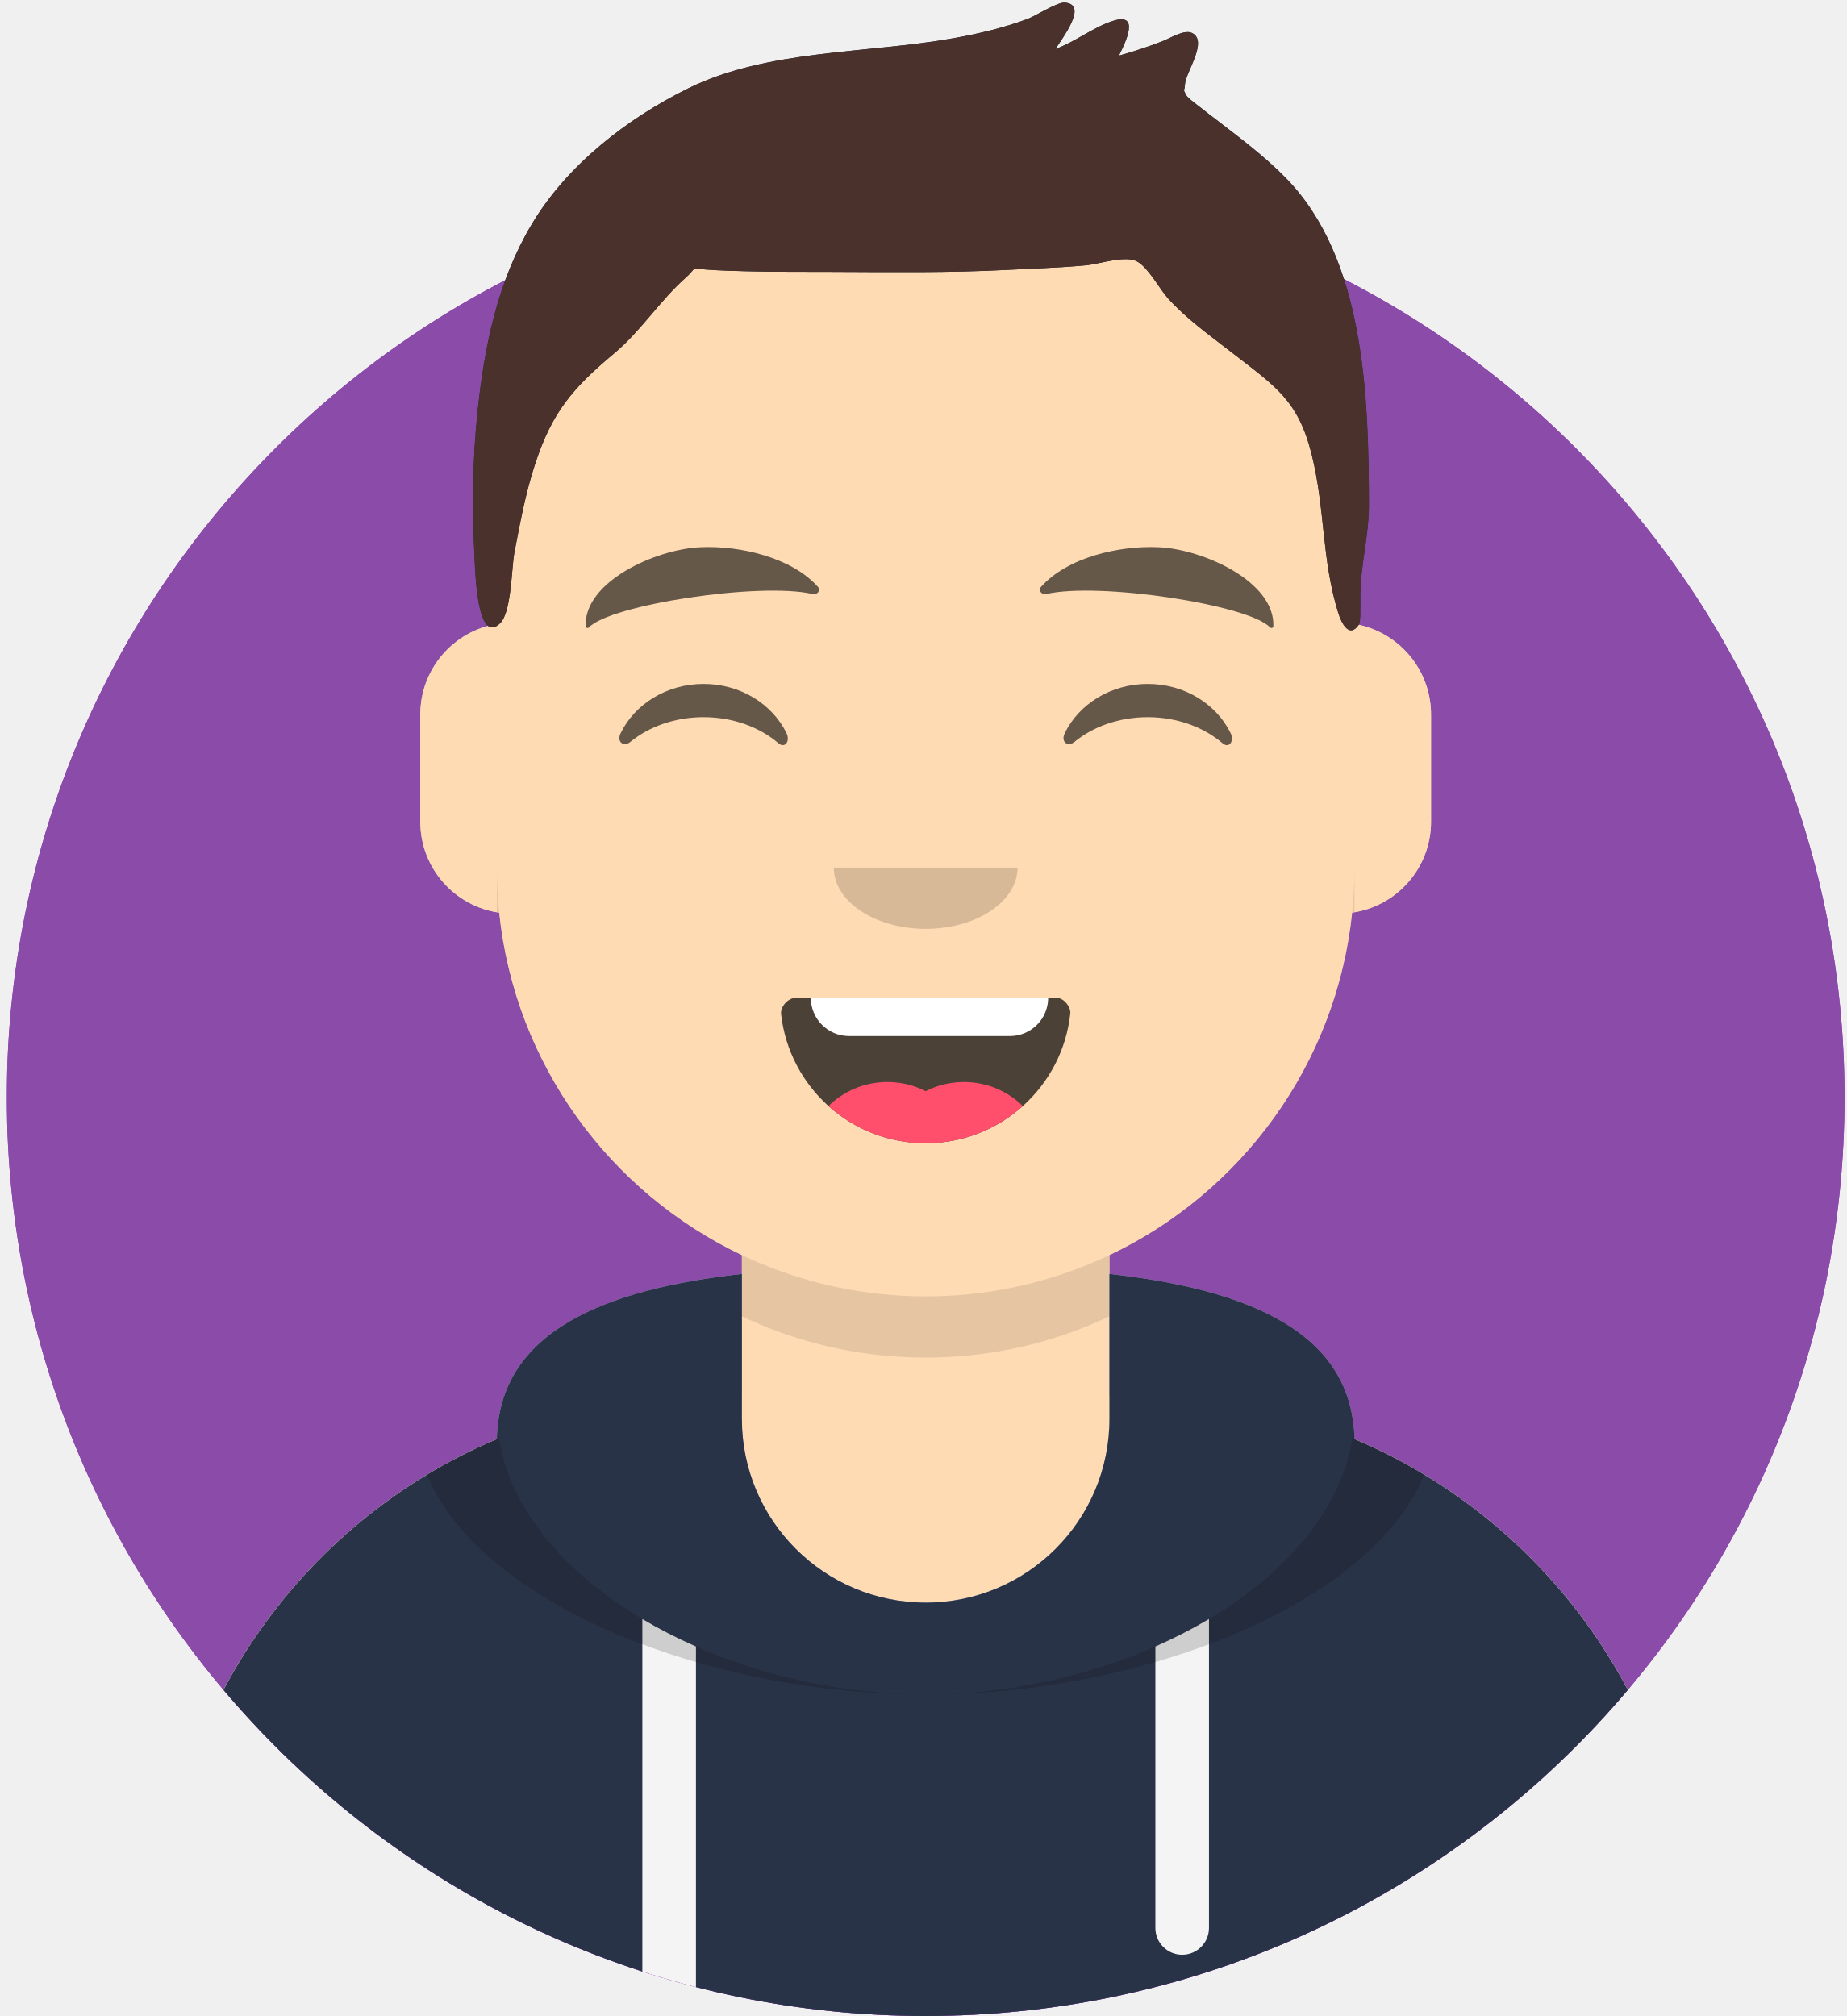
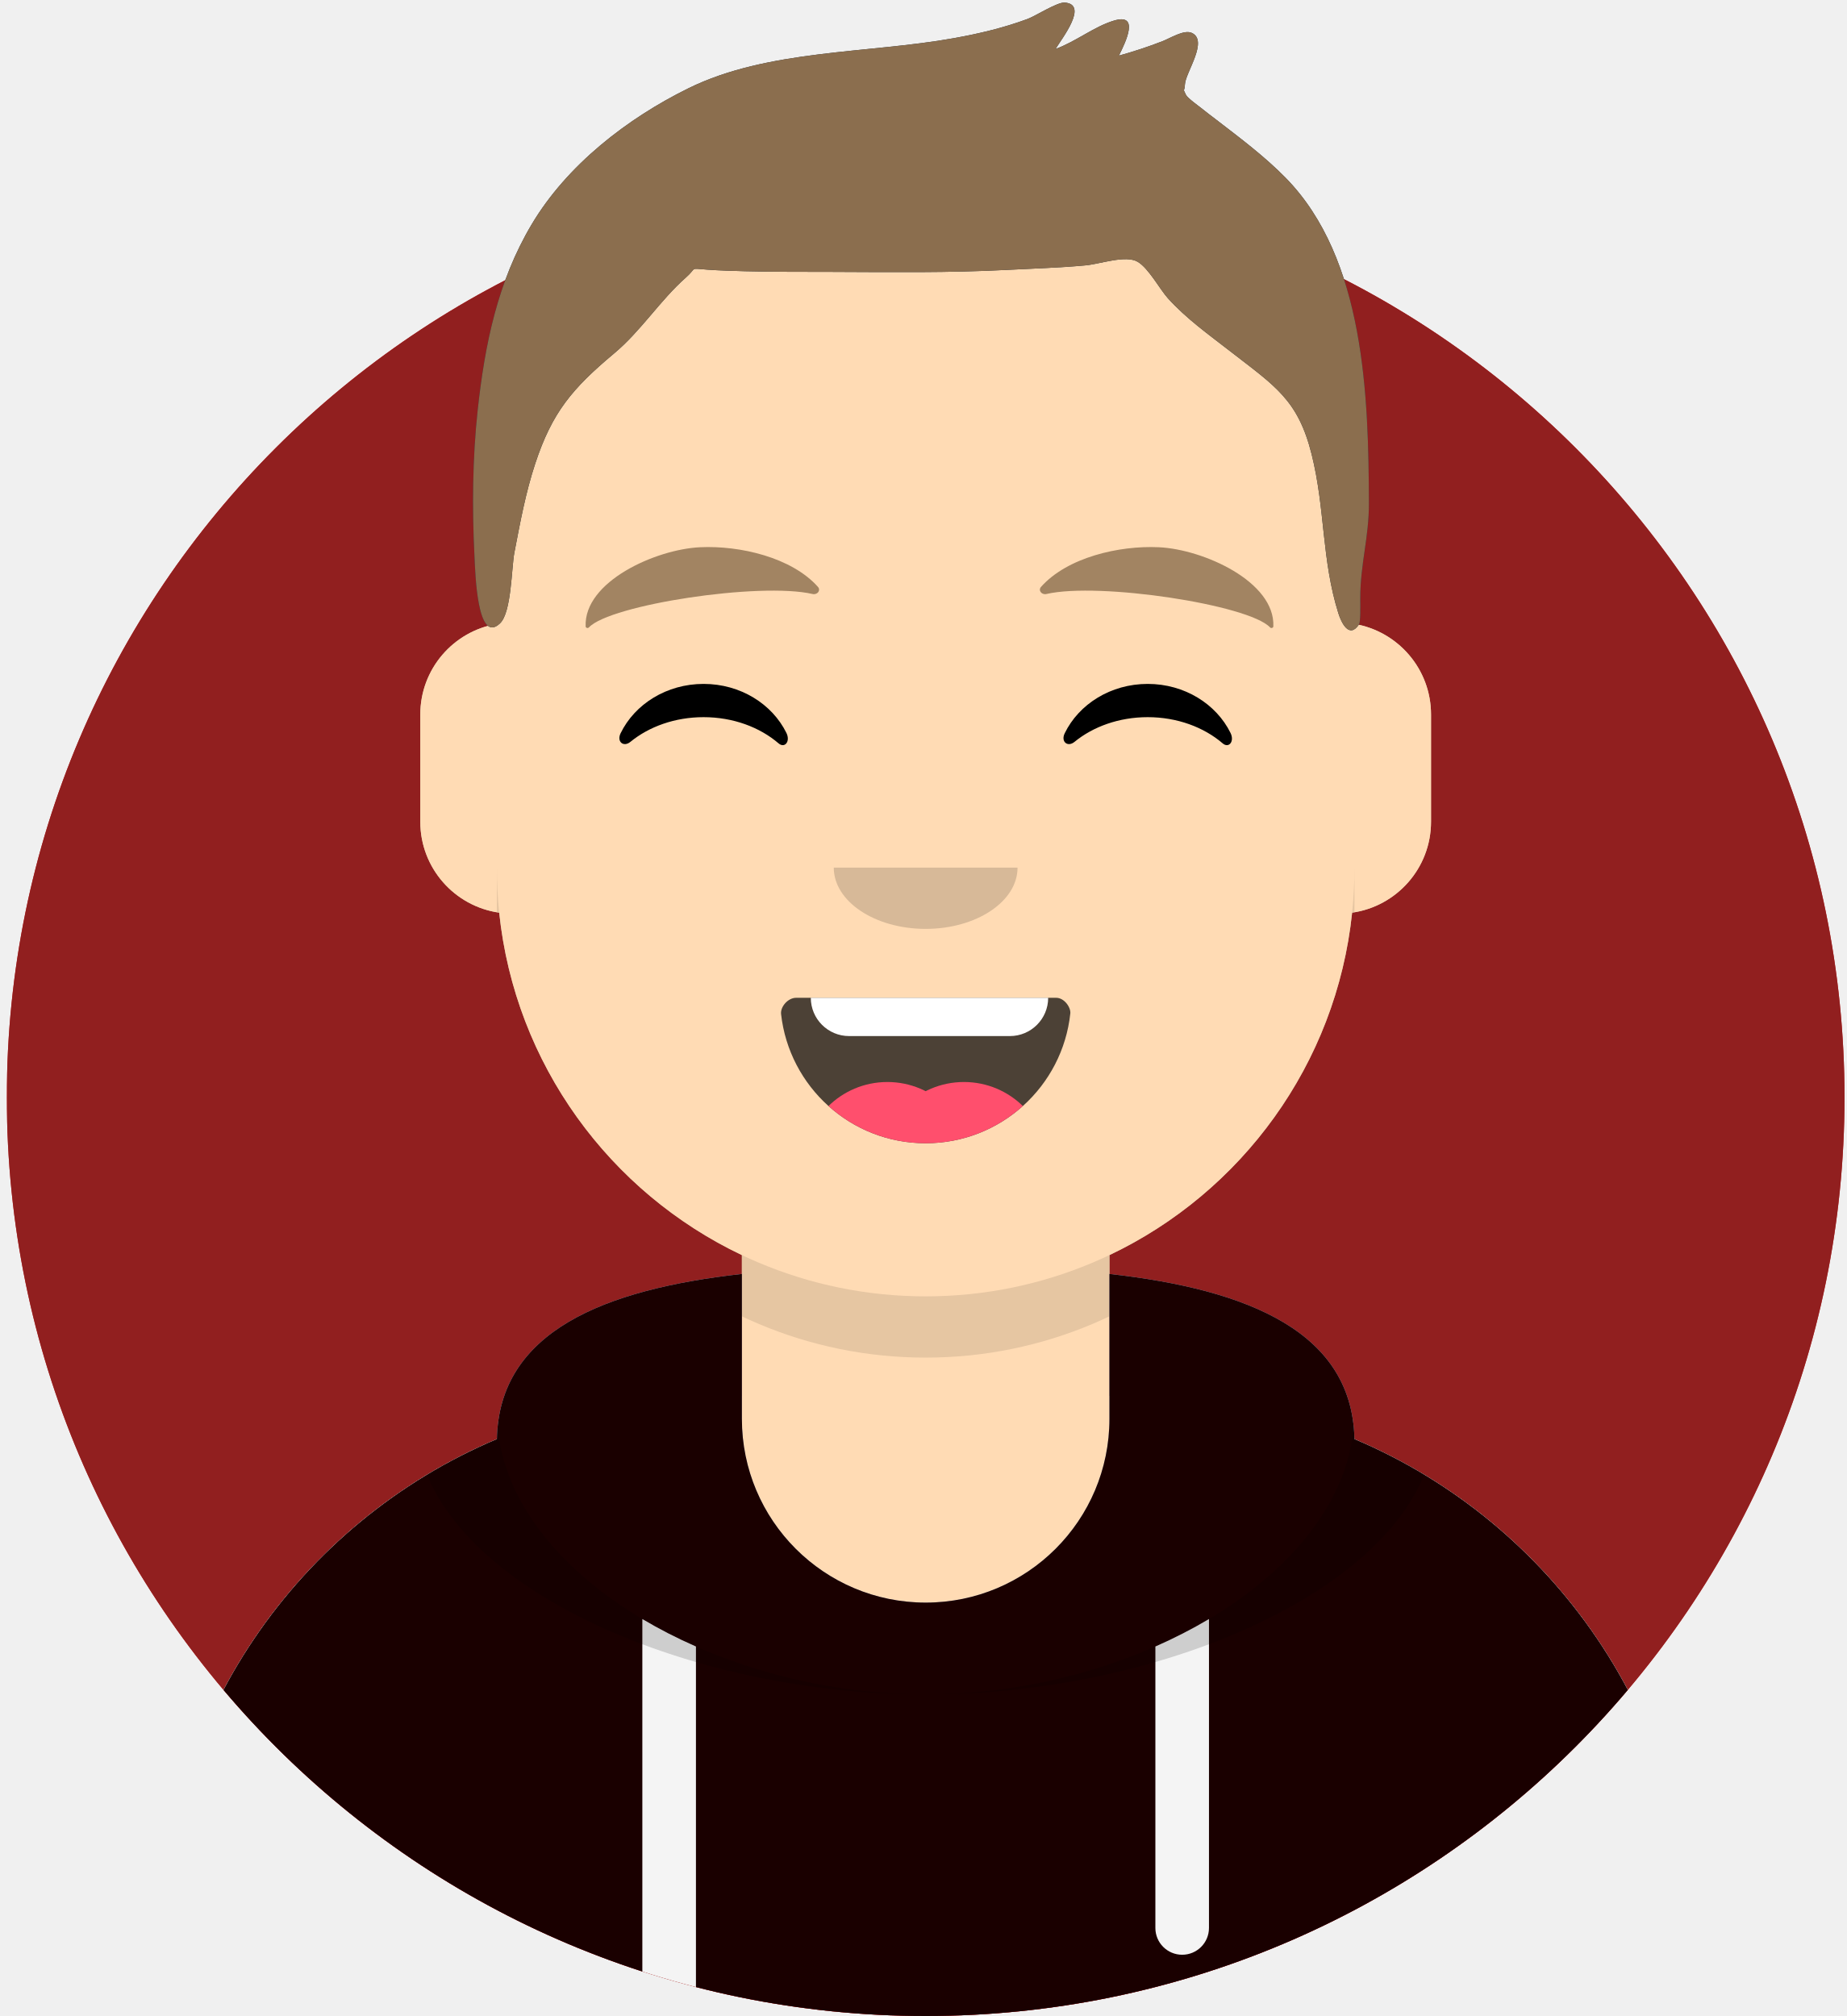
<svg xmlns="http://www.w3.org/2000/svg" xmlns:xlink="http://www.w3.org/1999/xlink" width="217px" height="237px" viewBox="0 0 217 237" version="1.1">
  <defs>
    <circle id="path-1" cx="108" cy="108" r="108" />
    <path d="M-3.19744231e-14,144 L-3.19744231e-14,-1.42108547e-14 L237.6,-1.42108547e-14 L237.6,144 L226.8,144 C226.8,203.647 178.447,252 118.8,252 C59.153,252 10.8,203.647 10.8,144 L10.8,144 L-3.19744231e-14,144 Z" id="path-3" />
    <path d="M90,0 C117.835,-5.11323436e-15 140.4,22.565 140.4,50.4 L140.401,55.949 C145.508,56.807 149.4,61.249 149.4,66.6 L149.4,79.2 C149.4,84.647 145.367,89.152 140.125,89.893 C138.265,107.718 127.114,122.78 111.601,130.149 L111.6,146.7 L115.2,146.7 C150.988,146.7 180,175.712 180,211.5 L180,219.6 L0,219.6 L0,211.5 C-4.38277231e-15,175.712 29.012,146.7 64.8,146.7 L68.4,146.7 L68.4,130.15 C52.886,122.78 41.735,107.718 39.875,89.893 C34.633,89.152 30.6,84.647 30.6,79.2 L30.6,66.6 C30.6,61.249 34.492,56.806 39.6,55.949 L39.6,50.4 C39.6,22.565 62.165,5.11323436e-15 90,0 Z" id="path-5" />
    <path d="M140.401,11.764 C156.691,13.587 169.2,18.597 169.2,31.569 L169.194,31.18 C192.467,41.01 208.8,64.047 208.8,90.9 L208.8,99 L28.8,99 L28.8,90.9 C28.8,64.047 45.133,41.01 68.406,31.18 C68.653,18.496 81.073,13.568 97.2,11.764 L97.2,28.8 C97.2,40.729 106.871,50.4 118.8,50.4 C130.729,50.4 140.4,40.729 140.4,28.8 L140.4,28.8 Z" id="path-7" />
    <path d="M31.606,13.615 C32.558,22.158 39.803,28.8 48.6,28.8 C57.424,28.8 64.687,22.117 65.603,13.536 C65.676,12.845 64.905,11.7 63.938,11.7 C50.534,11.7 40.264,11.7 33.378,11.7 C32.406,11.7 31.511,12.761 31.606,13.615 Z" id="path-9" />
    <rect id="path-11" x="0" y="0" width="237.6" height="252" />
    <path d="M118.135,20.928 C115.651,18.39 112.767,16.236 109.962,14.076 C109.343,13.6 108.715,13.135 108.109,12.641 C107.972,12.528 106.563,11.519 106.394,11.148 C105.988,10.254 106.224,10.95 106.28,9.884 C106.35,8.535 109.1,4.727 107.048,3.854 C106.146,3.47 104.536,4.492 103.67,4.83 C101.977,5.49 100.263,6.054 98.512,6.54 C99.351,4.869 100.95,1.524 97.944,2.419 C95.603,3.116 93.421,4.91 91.068,5.753 C91.847,4.477 94.96,0.523 92.147,0.302 C91.271,0.233 88.724,1.875 87.782,2.226 C84.959,3.275 82.075,3.953 79.111,4.487 C69.033,6.304 57.248,5.786 47.923,10.374 C40.735,13.911 33.636,19.4 29.484,26.389 C25.481,33.125 23.984,40.498 23.146,48.217 C22.532,53.882 22.482,59.738 22.769,65.424 C22.863,67.287 23.073,75.874 25.779,73.273 C27.127,71.978 27.117,66.745 27.457,64.974 C28.133,61.451 28.783,57.911 29.91,54.5 C31.895,48.49 34.238,45.687 39.184,41.547 C42.359,38.89 44.588,35.3 47.625,32.62 C48.99,31.416 47.949,31.542 50.143,31.7 C51.616,31.806 53.097,31.846 54.574,31.885 C57.99,31.974 61.412,31.951 64.829,31.963 C71.711,31.988 78.561,32.085 85.437,31.725 C88.492,31.565 91.556,31.478 94.603,31.195 C96.306,31.038 99.326,29.947 100.728,30.78 C102.01,31.543 103.342,34.034 104.263,35.054 C106.438,37.464 109.032,39.305 111.576,41.282 C116.881,45.403 119.559,46.98 121.17,53.421 C122.775,59.838 122.325,65.791 124.312,72.106 C124.662,73.217 125.586,75.13 126.726,73.415 C126.937,73.096 126.883,71.345 126.883,70.337 C126.883,66.27 127.913,63.218 127.9,59.123 C127.849,46.674 127.447,30.442 118.135,20.928 Z" id="path-13" />
  </defs>
  <g id="Website" stroke="none" stroke-width="1" fill="none" fill-rule="evenodd">
    <g id="mf-avatar" transform="translate(-10, -15)">
      <g id="Circle" transform="translate(10.8, 36)">
        <mask id="mask-2" fill="white">
          <use xlink:href="#path-1" />
        </mask>
-         <use id="Circle-Background" fill="#972dc2" xlink:href="#path-1" />
-         <g id="🖍-Circle-Color" mask="url(#mask-2)" fill="#8a4ca8">
+         <use id="Circle-Background" fill="#D22B2B" xlink:href="#path-1" />
+         <g id="🖍-Circle-Color" mask="url(#mask-2)" fill="#911f1f">
          <rect id="🖍Color" x="0" y="0" width="216.445" height="216" />
        </g>
      </g>
      <mask id="mask-4" fill="white">
        <use xlink:href="#path-3" />
      </mask>
      <g id="Mask" />
      <g id="Avataaar" mask="url(#mask-4)">
        <g id="Body" transform="translate(28.8, 32.4)">
          <mask id="mask-6" fill="white">
            <use xlink:href="#path-5" />
          </mask>
          <use fill="#D0C6AC" xlink:href="#path-5" />
          <g id="Skin/👶🏻-05-Pale" mask="url(#mask-6)" fill="#FFDBB4">
            <g transform="translate(-28.8, 0)" id="Color">
              <rect x="0" y="0" width="238.384" height="220.355" />
            </g>
          </g>
          <path d="M39.6,84.6 C39.6,112.435 62.165,135 90,135 C117.835,135 140.4,112.435 140.4,84.6 L140.4,84.6 L140.4,91.8 C140.4,119.635 117.835,142.2 90,142.2 C62.165,142.2 39.6,119.635 39.6,91.8 Z" id="Neck-Shadow" fill-opacity="0.1" fill="#000000" mask="url(#mask-6)" />
        </g>
        <g id="Clothing/Hoodie" transform="translate(0, 153)">
          <mask id="mask-8" fill="white">
            <use xlink:href="#path-7" />
          </mask>
          <use id="Hoodie" fill="#B7C1DB" fill-rule="evenodd" xlink:href="#path-7" />
-           <g id="Color/Palette/Slate" mask="url(#mask-8)" fill="#293347" fill-rule="evenodd">
+           <g id="Color/Palette/Slate" mask="url(#mask-8)" fill="#1A0000" fill-rule="evenodd">
            <rect id="🖍Color" x="0" y="0" width="238.491" height="99" />
          </g>
          <path d="M91.8,55.565 L91.8,99 L85.5,99 L85.499,52.335 C87.483,53.514 89.592,54.594 91.8,55.565 Z M152.101,52.334 L152.1,88.65 C152.1,90.39 150.69,91.8 148.95,91.8 C147.21,91.8 145.8,90.39 145.8,88.65 L145.801,55.565 C148.009,54.594 150.118,53.513 152.101,52.334 Z" id="Straps" fill="#F4F4F4" fill-rule="evenodd" mask="url(#mask-8)" />
          <path d="M155.733,11.451 C169.28,14.013 178.65,19.118 178.65,29.077 C178.65,46.818 148.916,61.2 118.8,61.2 C88.684,61.2 58.95,46.818 58.95,29.077 C58.95,19.118 68.32,14.013 81.867,11.451 C73.689,14.466 68.4,19.534 68.4,27.969 C68.4,46.322 93.439,61.2 118.8,61.2 C144.161,61.2 169.2,46.322 169.2,27.969 C169.2,19.71 164.13,14.679 156.241,11.642 Z" id="Shadow" fill-opacity="0.16" fill="#000000" fill-rule="evenodd" mask="url(#mask-8)" />
        </g>
        <g id="Face" transform="translate(68.4, 73.8)">
          <g id="Mouth/Smile" transform="translate(1.8, 46.8)">
            <mask id="mask-10" fill="white">
              <use xlink:href="#path-9" />
            </mask>
            <use id="Mouth" fill-opacity="0.7" fill="#000000" fill-rule="evenodd" xlink:href="#path-9" />
            <path d="M39.6,1.8 L58.5,1.8 C60.985,1.8 63,3.815 63,6.3 L63,11.7 C63,14.185 60.985,16.2 58.5,16.2 L39.6,16.2 C37.115,16.2 35.1,14.185 35.1,11.7 L35.1,6.3 C35.1,3.815 37.115,1.8 39.6,1.8 Z" id="Teeth" fill="#FFFFFF" fill-rule="evenodd" mask="url(#mask-10)" />
            <g id="Tongue" stroke-width="1" fill-rule="evenodd" mask="url(#mask-10)" fill="#FF4F6D">
              <g transform="translate(34.2, 21.6)">
                <circle cx="9.9" cy="9.9" r="9.9" />
                <circle cx="18.9" cy="9.9" r="9.9" />
              </g>
            </g>
          </g>
          <g id="Nose/Default" transform="translate(25.2, 36)" fill="#000000" fill-opacity="0.16">
            <path d="M14.4,7.2 C14.4,11.176 19.235,14.4 25.2,14.4 L25.2,14.4 C31.165,14.4 36,11.176 36,7.2" id="Nose" />
          </g>
-           <g id="Eyes/Happy-😁" transform="translate(0, 7.2)" fill="#000000" fill-opacity="0.6">
-             <path d="M14.544,20.203 C16.206,16.784 19.948,14.4 24.298,14.4 C28.632,14.4 32.363,16.767 34.034,20.166 C34.53,21.176 33.824,22.003 33.112,21.39 C30.906,19.494 27.773,18.309 24.298,18.309 C20.931,18.309 17.886,19.421 15.694,21.214 C14.892,21.87 14.058,21.203 14.544,20.203 Z" id="Squint" />
-             <path d="M66.744,20.203 C68.406,16.784 72.148,14.4 76.498,14.4 C80.832,14.4 84.563,16.767 86.234,20.166 C86.73,21.176 86.024,22.003 85.312,21.39 C83.106,19.494 79.973,18.309 76.498,18.309 C73.131,18.309 70.086,19.421 67.894,21.214 C67.092,21.87 66.258,21.203 66.744,20.203 Z" id="Squint" />
+           <g id="Eyes/Happy-😁" transform="translate(0, 7.2)" fill="#000000">
+             <path d="M14.544,20.203 C16.206,16.784 19.948,14.4 24.298,14.4 C28.632,14.4 32.363,16.767 34.034,20.166 C34.53,21.176 33.824,22.003 33.112,21.39 C30.906,19.494 27.773,18.309 24.298,18.309 C20.931,18.309 17.886,19.421 15.694,21.214 C14.892,21.87 14.058,21.203 14.544,20.203 Z" id="Squint" fill="#000000" />
+             <path d="M66.744,20.203 C68.406,16.784 72.148,14.4 76.498,14.4 C80.832,14.4 84.563,16.767 86.234,20.166 C86.73,21.176 86.024,22.003 85.312,21.39 C83.106,19.494 79.973,18.309 76.498,18.309 C73.131,18.309 70.086,19.421 67.894,21.214 C67.092,21.87 66.258,21.203 66.744,20.203 Z" id="Squint" fill="#000000" />
          </g>
-           <g id="Eyebrow/Natural/Default-Natural" fill="#000000" fill-opacity="0.6">
+           <g id="Eyebrow/Natural/Default-Natural" fill="#8B6E4E" fill-opacity="0.8">
            <path d="M23.435,5.589 C18.25,6.285 10.164,10.805 10.84,16.036 C10.862,16.207 11.121,16.261 11.233,16.118 C13.471,13.248 30.774,9.033 37.075,9.913 C37.652,9.994 38.032,9.399 37.639,9.027 C34.269,5.845 28.08,4.961 23.435,5.589" id="Eyebrow" transform="translate(24.3, 10.8) rotate(5) translate(-24.3, -10.8) " />
            <path d="M76.535,5.589 C71.35,6.285 63.264,10.805 63.94,16.036 C63.962,16.207 64.221,16.261 64.333,16.118 C66.571,13.248 83.874,9.033 90.175,9.913 C90.752,9.994 91.132,9.399 90.739,9.027 C87.369,5.845 81.18,4.961 76.535,5.589" id="Eyebrow" transform="translate(77.4, 10.8) scale(-1, 1) rotate(5) translate(-77.4, -10.8) " />
          </g>
        </g>
        <g id="Top">
          <mask id="mask-12" fill="white">
            <use xlink:href="#path-11" />
          </mask>
          <g id="Mask" />
          <g mask="url(#mask-12)">
            <g transform="translate(43, 15)">
              <mask id="mask-14" fill="white">
                <use xlink:href="#path-13" />
              </mask>
              <use id="Short-Hair" stroke="none" fill="#1F3140" fill-rule="evenodd" xlink:href="#path-13" />
              <g id="Color/Hair/Brown-Dark" stroke="none" fill="none" mask="url(#mask-14)" fill-rule="evenodd">
-                 <g transform="translate(-43.1, -15)" fill="#4A312C" id="Color">
+                 <g transform="translate(-43.1, -15)" fill="#8B6E4E" id="Color">
                  <rect x="0" y="0" width="239.107" height="252.406" />
                </g>
              </g>
            </g>
          </g>
        </g>
      </g>
    </g>
  </g>
</svg>
